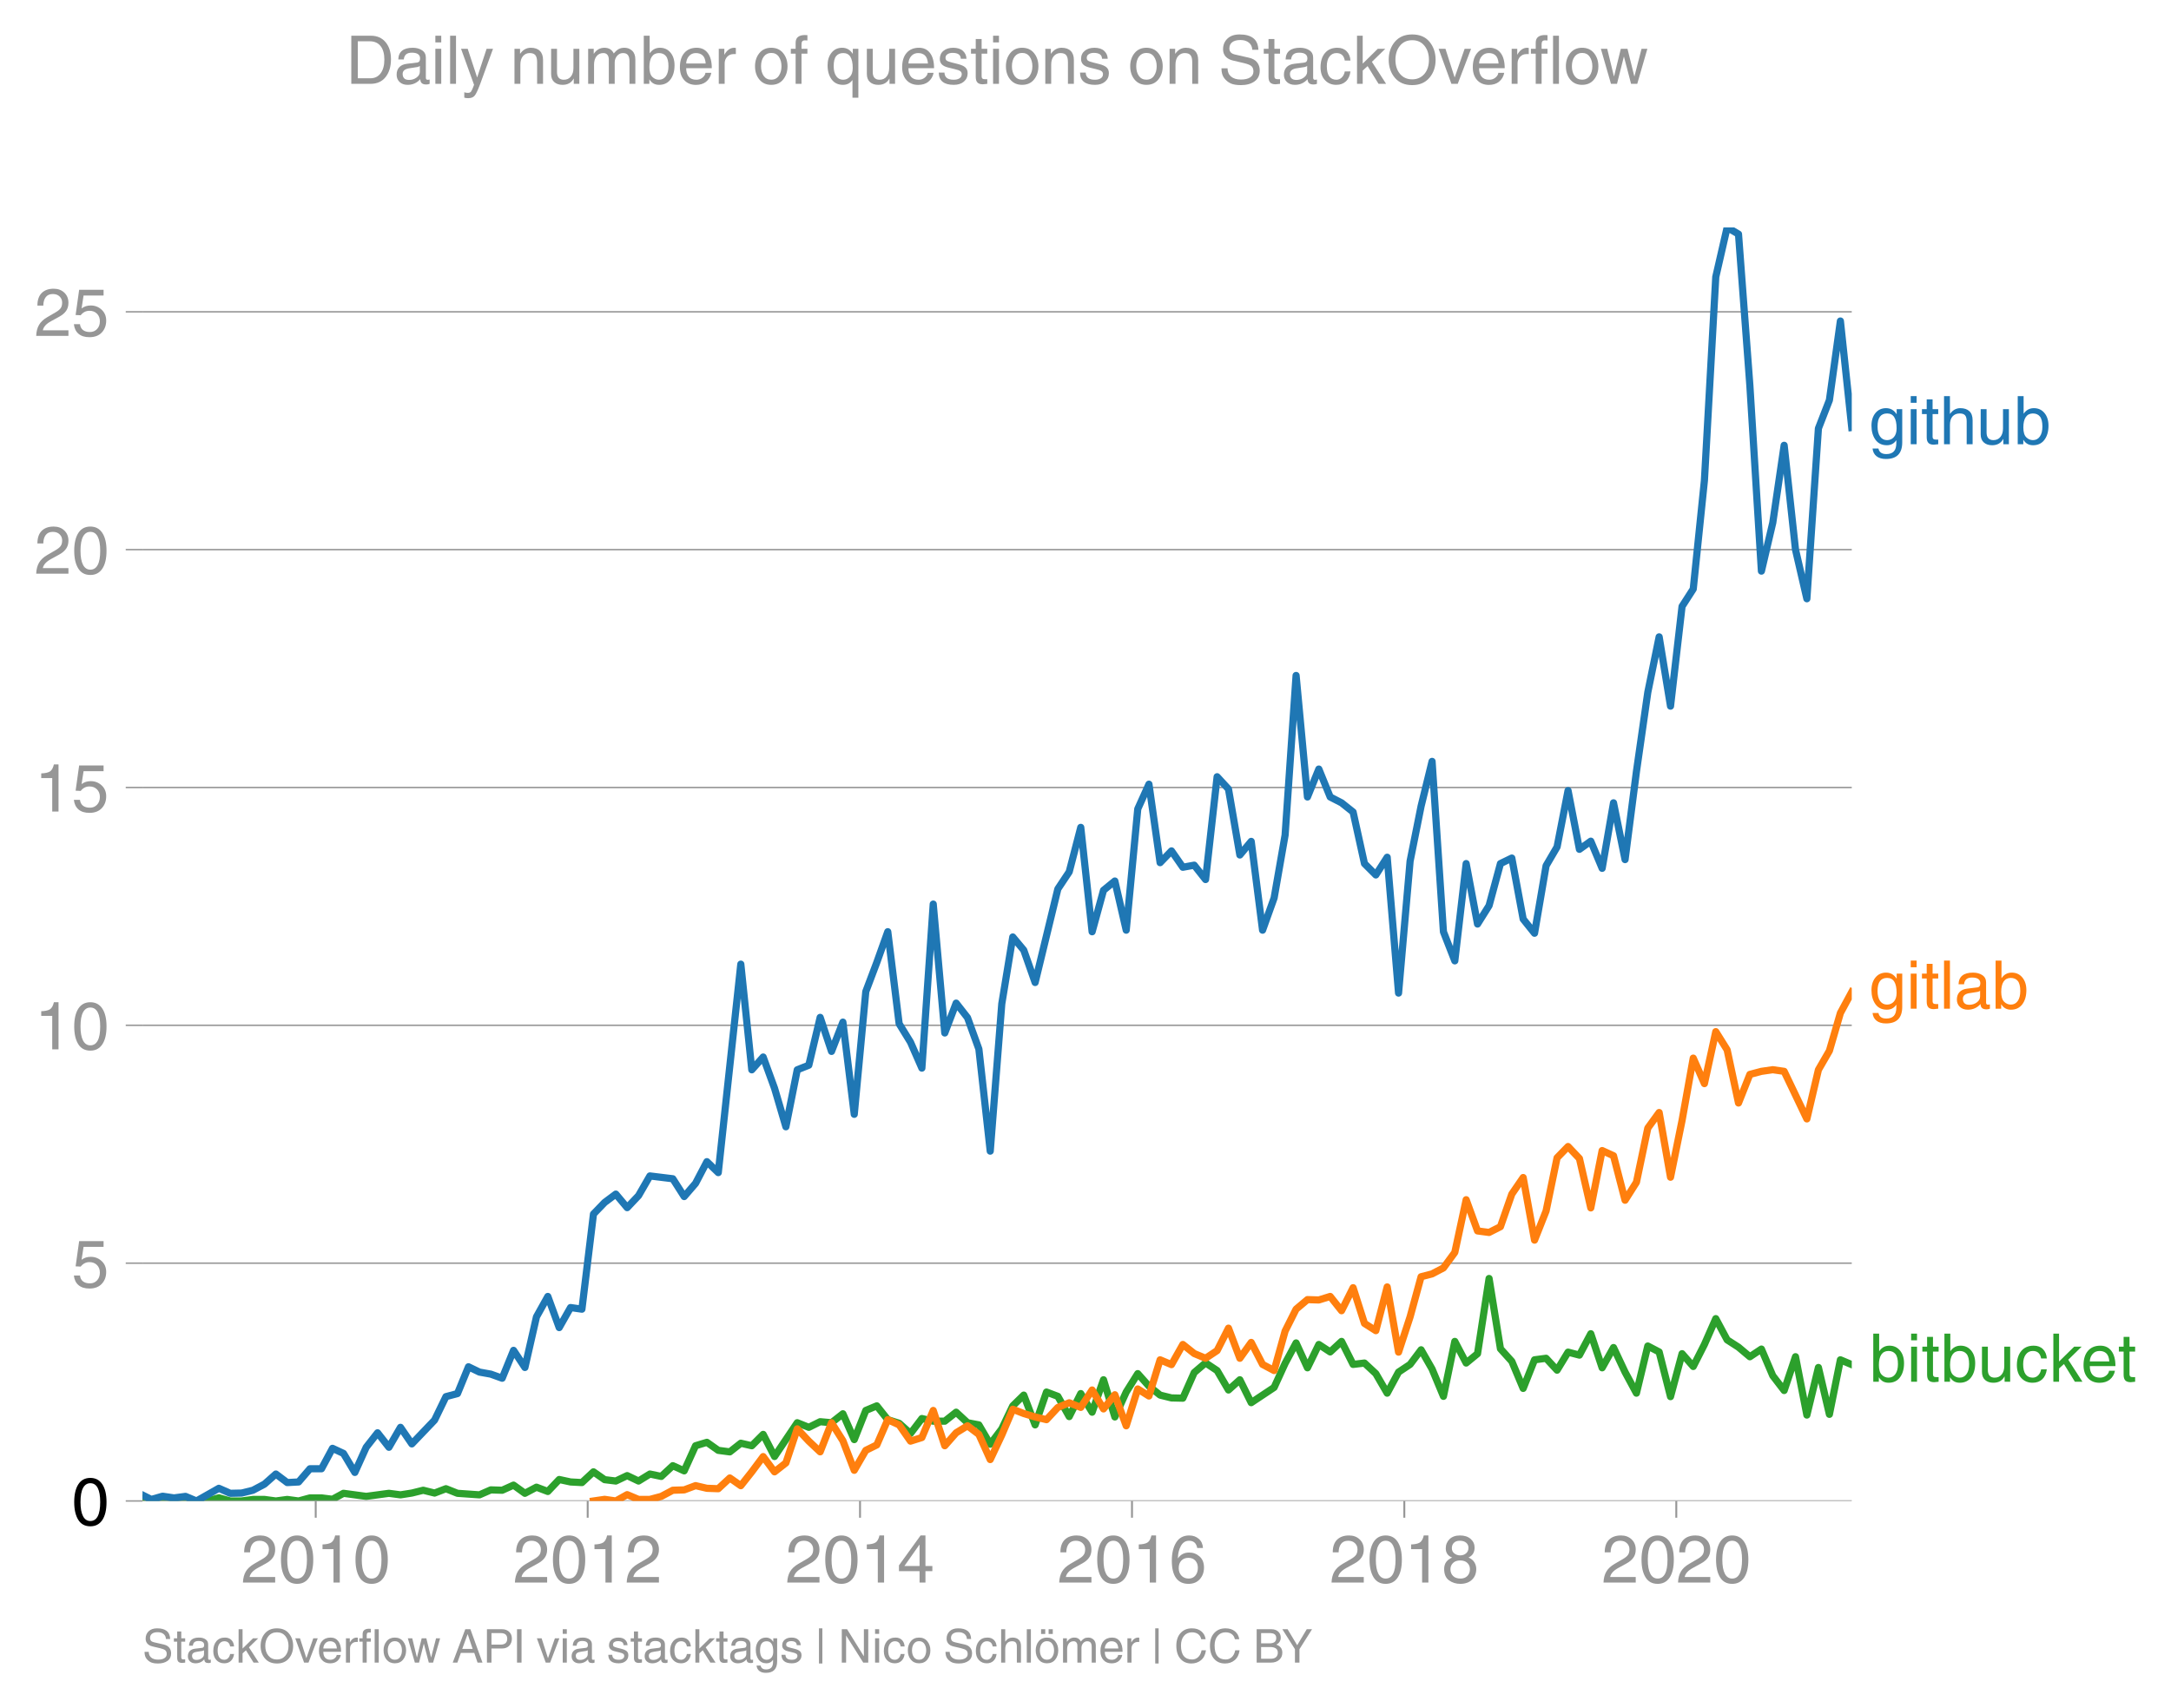
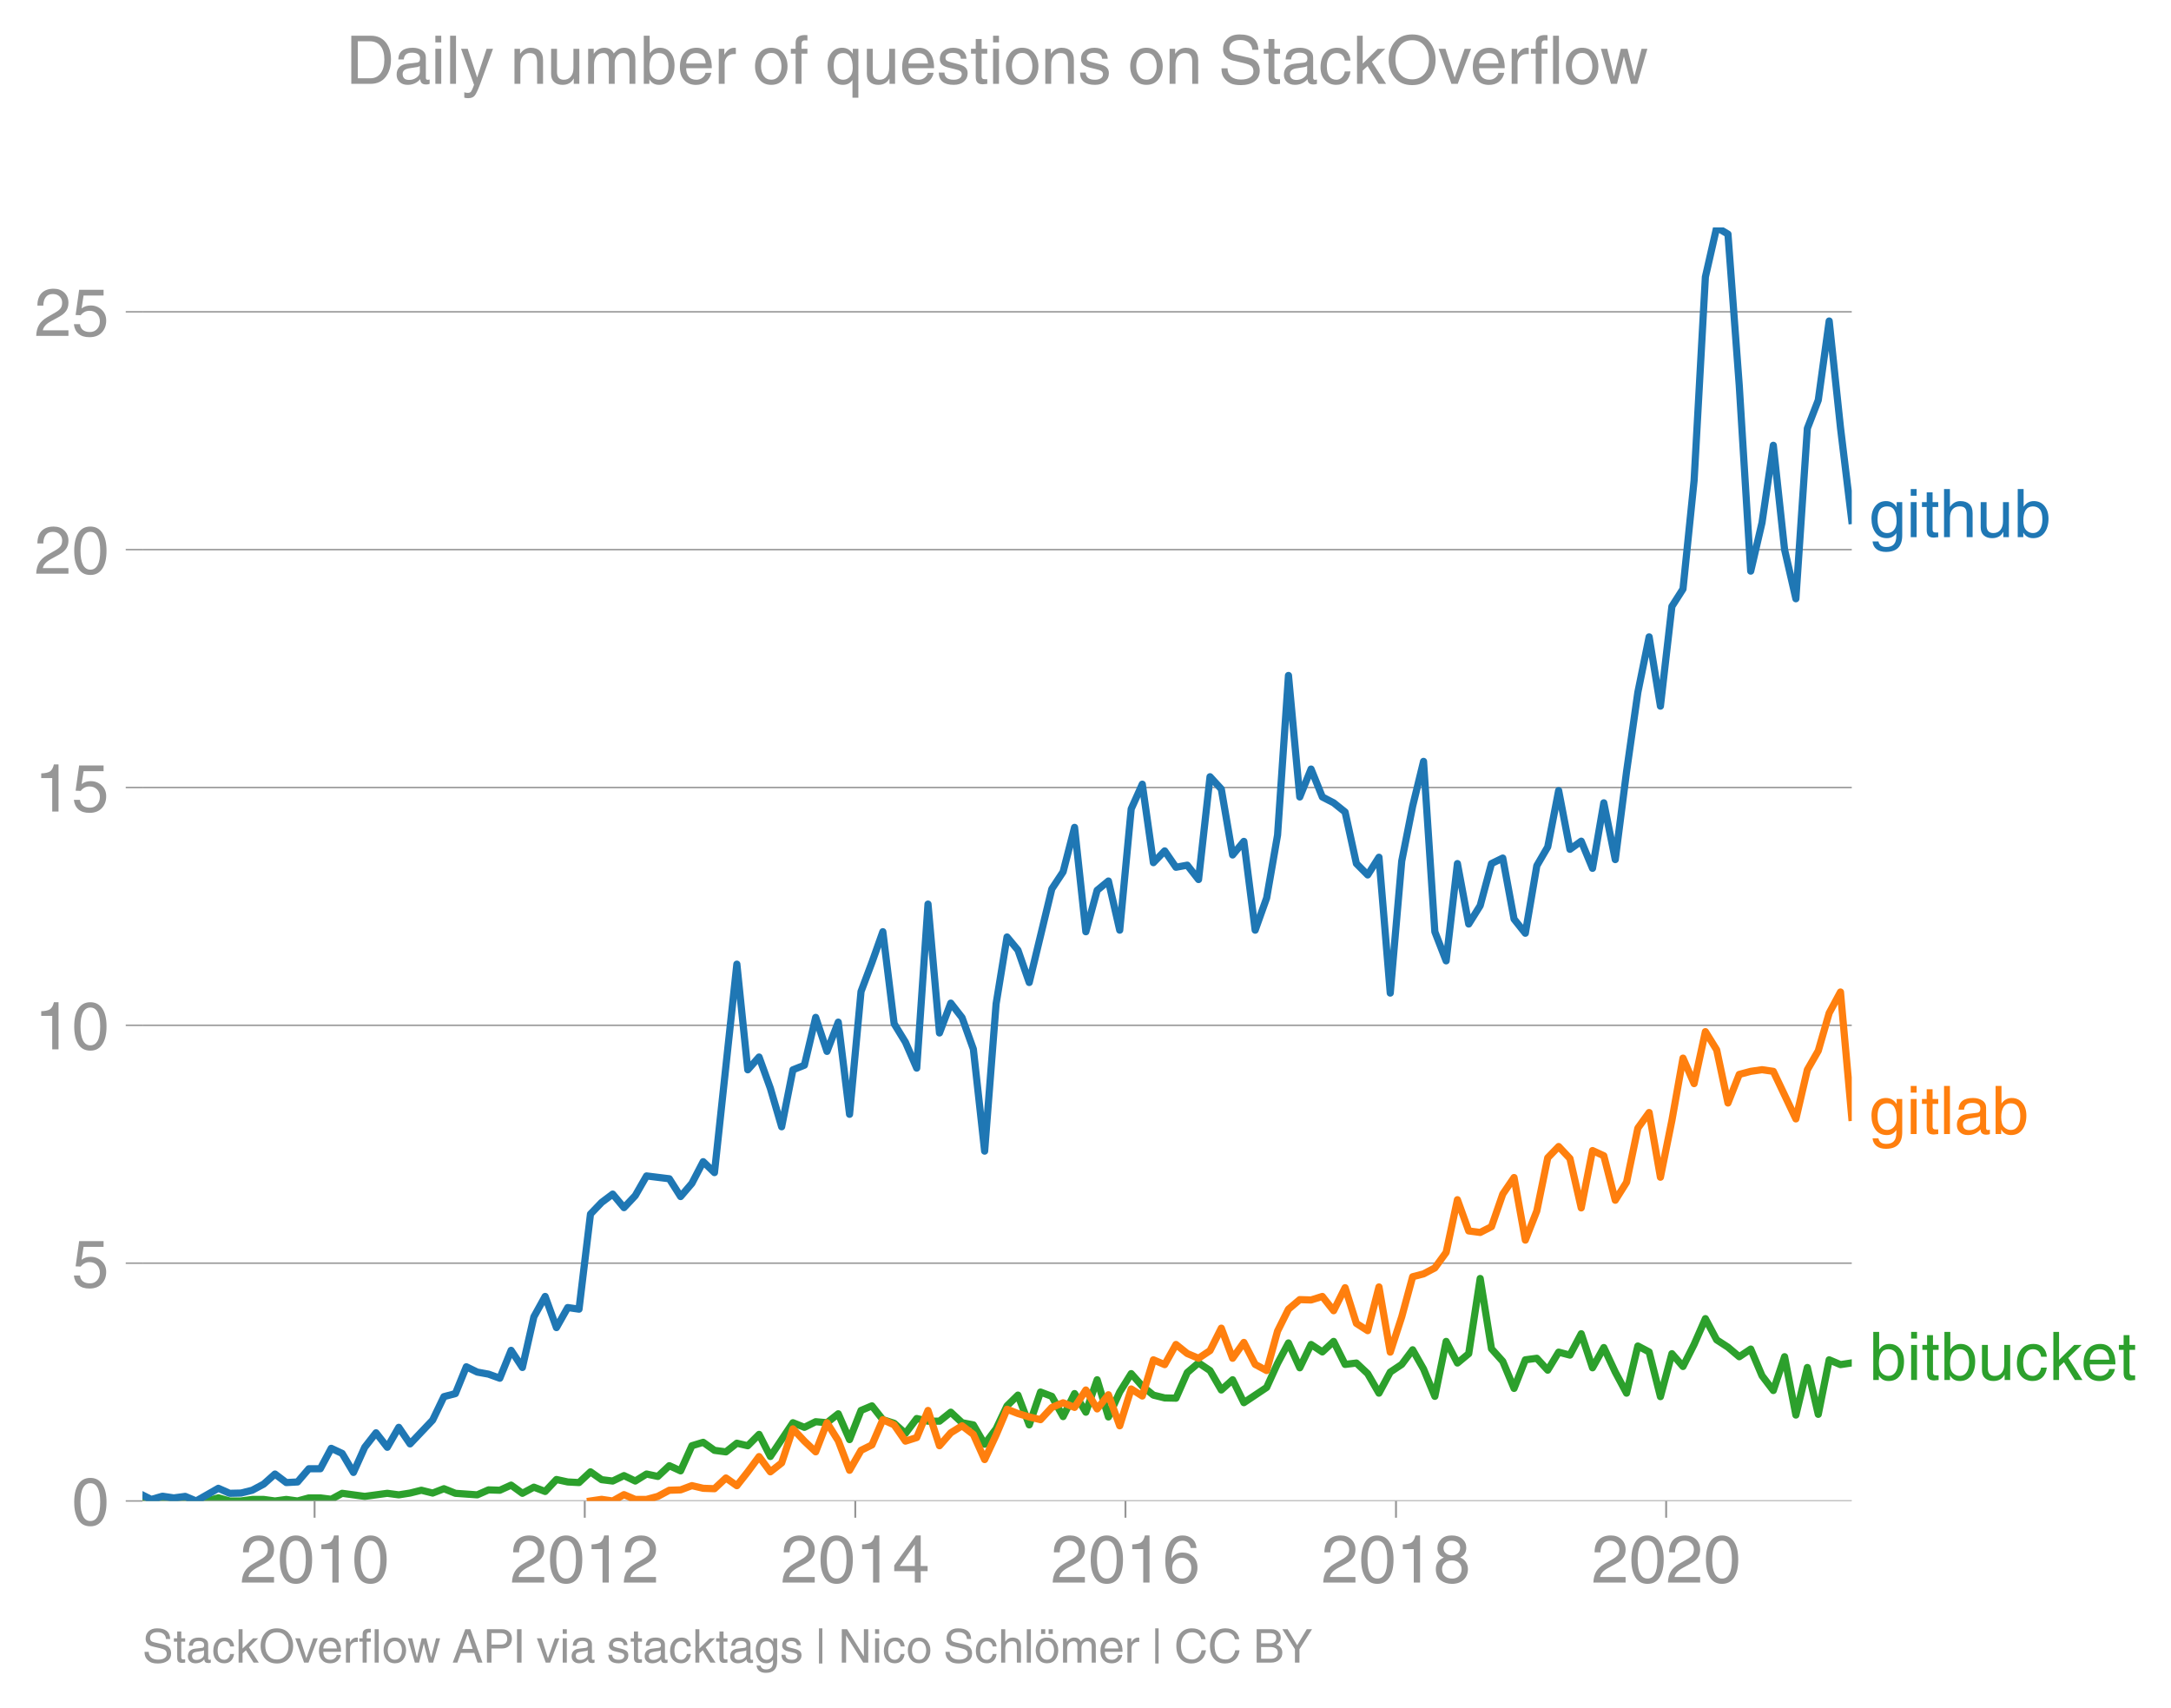
<svg xmlns="http://www.w3.org/2000/svg" xmlns:xlink="http://www.w3.org/1999/xlink" height="475.651" viewBox="0 0 453.59 356.738" width="604.786">
  <defs>
    <style>*{stroke-linecap:butt;stroke-linejoin:round}</style>
  </defs>
  <g id="figure_1">
    <path d="M0 356.738h453.59V0H0z" style="fill:none" id="patch_1" />
    <g id="axes_1">
      <path d="M29.77 313.628h357.12V47.516H29.77z" style="fill:none" id="patch_2" />
-       <path clip-path="url(#pe944ddbda4)" d="m29.77 313.007 1.831.621h11.75l2.376-.662 2.374.662h2.374l2.375-.32h2.413l2.374.32 2.375-.32 2.373.32 2.374-.641h2.413l2.296.286 2.295-1.248 4.75.641 4.747-.64 2.413.32 2.374-.374 2.376-.588 2.372.588 2.375-.909 2.413.962 4.59.32 2.376-1.036 2.374.075 2.374-1.069 2.374 1.71 2.413-1.282 2.374.897 2.376-2.5 2.372.513 2.374.128 2.413-2.244 2.335 1.636 2.334.287 2.376-1.133 2.374 1.133 2.374-1.464 2.374.502 2.413-2.244 2.374 1.08 2.376-5.248 2.372-.716 2.374 1.678 2.413.32 2.296-1.809 2.295.527 2.375-2.373 2.375 4.617 4.748-7.053 2.413.962 2.374-1.176 2.375.214 2.373-1.87 2.374 5.397 2.413-6.092 2.296-.962 2.295 2.886 2.375.758 2.374 2.127 2.374-3.12 2.374.555h2.413l2.374-1.88 2.376 2.2 2.373.45 2.374 4.04 2.413-3.207 2.296-4.809 2.294-2.244 2.376 6.22 2.374-6.862 2.374.898 2.374 4.232 2.413-4.809 2.374 3.89 2.376-6.775 2.372 7.77 2.374-5.206 2.413-3.847 2.336 2.62 2.333 1.869 2.376.587 2.374.054 2.374-5.354 2.374-2.02 2.413 1.603 2.374 4.061 2.376-2.137 2.372 4.787 4.787-3.184 2.296-5.027 2.295-4.271 2.376 5.194 2.374-4.874 2.374 1.56 2.374-2.2 2.413 4.808 2.374-.288 2.375 2.212 2.373 4.083 2.374-4.404 2.413-1.603 2.296-3.057 2.295 4.02 2.375 5.706 2.374-11.478 2.374 4.52 2.375-1.955 2.412-15.71 2.375 14.684 2.375 2.63 2.373 5.653 2.374-5.975 2.413-.32 2.296 2.485 2.294-3.768 2.376.62 2.374-4.467 2.374 7.118 2.374-4.232 2.413 5.13 2.374 4.403 2.376-9.854 2.372 1.24 2.375 9.34 2.412-8.977 2.336 2.676 2.333-4.6 2.376-5.397 2.374 4.435 2.374 1.529 2.374 1.998 2.413-1.603 2.374 5.568 2.376 3.089 2.372-7.064 2.374 12.194 2.413-9.94 2.296 9.79 2.295-11.393 2.376 1.005h0" style="fill:none;stroke:#2ca02c;stroke-linecap:square;stroke-width:1.5" id="line2d_1" />
+       <path clip-path="url(#p5b06a22254)" d="m29.77 313.007 1.82.621h11.672l2.36-.662 2.358.662h2.359l2.358-.32h2.397l2.359.32 2.36-.32 2.356.32 2.359-.641h2.397l2.28.286 2.28-1.248 4.719.641 4.716-.64 2.397.32 2.359-.374 2.36-.588 2.356.588 2.359-.909 2.397.962 4.56.32 2.36-1.036 2.359.075 2.358-1.069 2.359 1.71 2.397-1.282 2.358.897 2.36-2.5 2.357.513 2.358.128 2.397-2.244 2.32 1.636 2.318.287 2.36-1.133 2.358 1.133 2.359-1.464 2.358.502 2.397-2.244 2.358 1.08 2.36-5.248 2.357-.716 2.359 1.678 2.397.32 2.28-1.809 2.28.527 2.36-2.373 2.358 4.617 4.717-7.053 2.397.962 2.359-1.176 2.36.214 2.356-1.87 2.359 5.397 2.397-6.092 2.28-.962 2.28 2.886 2.36.758 2.359 2.127 2.358-3.12 2.358.555h2.397l2.359-1.88 2.36 2.2 2.357.45 2.358 4.04 2.397-3.207 2.281-4.809 2.28-2.244 2.36 6.22 2.358-6.862 2.358.898 2.359 4.232 2.397-4.809 2.358 3.89 2.36-6.775 2.357 7.77 2.358-5.206 2.397-3.847 2.32 2.62 2.318 1.869 2.36.587 2.358.054 2.359-5.354 2.358-2.02 2.397 1.603 2.359 4.061 2.36-2.137 2.356 4.787 4.756-3.184 2.28-5.027 2.28-4.271 2.36 5.194 2.359-4.874 2.358 1.56 2.358-2.2 2.397 4.808 2.359-.288 2.36 2.212 2.356 4.083 2.359-4.404 2.397-1.603 2.28-3.057 2.28 4.02 2.36 5.706 2.359-11.478 2.358 4.52 2.358-1.955 2.398-15.71 2.358 14.684 2.36 2.63 2.357 5.653 2.358-5.975 2.397-.32 2.281 2.485 2.28-3.768 2.36.62 2.358-4.467 2.358 7.118 2.359-4.232 2.397 5.13 2.358 4.403 2.36-9.854 2.357 1.24 2.358 9.34 2.397-8.977 2.32 2.676 2.318-4.6 2.36-5.397 2.358 4.435 2.359 1.529 2.358 1.998 2.397-1.603 2.359 5.568 2.36 3.089 2.356-7.064 2.359 12.194 2.397-9.94 2.28 9.79 2.28-11.393 2.36 1.005 2.359-.363h0" style="fill:none;stroke:#2ca02c;stroke-linecap:square;stroke-width:1.5" id="line2d_1" />
      <g id="matplotlib.axis_1">
        <g id="xtick_1">
          <g id="line2d_2">
            <defs>
-               <path d="M0 0v3.5" id="m2aad57ea24" style="stroke:#969696;stroke-width:.4" />
-             </defs>
-             <use style="fill:#969696;stroke:#969696;stroke-width:.4" x="65.965" xlink:href="#m2aad57ea24" y="313.628" />
-           </g>
-           <g style="fill:#969696" transform="matrix(.14 0 0 -.14 50.395 330.678)" id="text_1">
+               <path d="M0 0v3.5" id="m32461dcf47" style="stroke:#969696;stroke-width:.4" />
+             </defs>
+             <use style="fill:#969696;stroke:#969696;stroke-width:.4" x="65.726" xlink:href="#m32461dcf47" y="313.628" />
+           </g>
+           <g style="fill:#969696" transform="matrix(.14 0 0 -.14 50.156 330.678)" id="text_1">
            <defs>
              <path d="M281 2888q0 793 409 1202 410 410 1148 410 618 0 1012-375t394-969q0-462-227-780-226-317-667-557l-775-425q-684-375-775-863h2444V0H166q25 634 275 1056t781 728l806 469q322 185 469 383t147 545q0 344-241 578-240 235-650 235-453 0-678-299-225-298-231-807H281z" id="HelveticaWorld-Regular-32" transform="scale(.01563)" />
              <path d="M2719 2188q0 903-239 1354-239 452-702 452-453 0-697-452-243-451-243-1354 0-875 240-1340 241-464 700-464 463 0 702 448 239 449 239 1356zm603 0q0-1107-400-1709-400-601-1144-601-772 0-1156 623-384 624-384 1687 0 1090 393 1701 394 611 1147 611 744 0 1144-608t400-1704z" id="HelveticaWorld-Regular-30" transform="scale(.01563)" />
              <path d="M2297 0h-600v3194H647v447q550 18 818 176 269 158 391 683h441V0z" id="HelveticaWorld-Regular-31" transform="scale(.01563)" />
            </defs>
            <use xlink:href="#HelveticaWorld-Regular-32" />
            <use x="55.615" xlink:href="#HelveticaWorld-Regular-30" />
            <use x="111.23" xlink:href="#HelveticaWorld-Regular-31" />
            <use x="166.846" xlink:href="#HelveticaWorld-Regular-30" />
          </g>
        </g>
        <g id="xtick_2">
-           <use style="fill:#969696;stroke:#969696;stroke-width:.4" x="122.787" xlink:href="#m2aad57ea24" y="313.628" id="line2d_3" />
-           <g style="fill:#969696" transform="matrix(.14 0 0 -.14 107.216 330.678)" id="text_2">
+           <use style="fill:#969696;stroke:#969696;stroke-width:.4" x="122.173" xlink:href="#m32461dcf47" y="313.628" id="line2d_3" />
+           <g style="fill:#969696" transform="matrix(.14 0 0 -.14 106.602 330.678)" id="text_2">
            <use xlink:href="#HelveticaWorld-Regular-32" />
            <use x="55.615" xlink:href="#HelveticaWorld-Regular-30" />
            <use x="111.23" xlink:href="#HelveticaWorld-Regular-31" />
            <use x="166.846" xlink:href="#HelveticaWorld-Regular-32" />
          </g>
        </g>
        <g id="xtick_3">
-           <use style="fill:#969696;stroke:#969696;stroke-width:.4" x="179.686" xlink:href="#m2aad57ea24" y="313.628" id="line2d_4" />
-           <g style="fill:#969696" transform="matrix(.14 0 0 -.14 164.116 330.678)" id="text_3">
+           <use style="fill:#969696;stroke:#969696;stroke-width:.4" x="178.696" xlink:href="#m32461dcf47" y="313.628" id="line2d_4" />
+           <g style="fill:#969696" transform="matrix(.14 0 0 -.14 163.126 330.678)" id="text_3">
            <defs>
              <path d="M678 1581h1447v2041h-12L678 1581zm2010-487V0h-563v1094H159v550l2063 2856h466V1581h659v-487h-659z" id="HelveticaWorld-Regular-34" transform="scale(.01563)" />
            </defs>
            <use xlink:href="#HelveticaWorld-Regular-32" />
            <use x="55.615" xlink:href="#HelveticaWorld-Regular-30" />
            <use x="111.23" xlink:href="#HelveticaWorld-Regular-31" />
            <use x="166.846" xlink:href="#HelveticaWorld-Regular-34" />
          </g>
        </g>
        <g id="xtick_4">
-           <use style="fill:#969696;stroke:#969696;stroke-width:.4" x="236.508" xlink:href="#m2aad57ea24" y="313.628" id="line2d_5" />
-           <g style="fill:#969696" transform="matrix(.14 0 0 -.14 220.937 330.678)" id="text_4">
+           <use style="fill:#969696;stroke:#969696;stroke-width:.4" x="235.143" xlink:href="#m32461dcf47" y="313.628" id="line2d_5" />
+           <g style="fill:#969696" transform="matrix(.14 0 0 -.14 219.572 330.678)" id="text_4">
            <defs>
              <path d="M903 1381q0-440 262-719 263-278 685-278 403 0 642 284 239 285 239 748 0 403-236 675t-670 272q-422 0-672-266t-250-716zm1766 1922q-63 344-255 517-192 174-520 174-519 0-791-507-272-506-278-1159l13-12q359 553 1068 553 566 0 988-375t422-1053q0-672-400-1118-400-445-1078-445-782 0-1188 556-406 557-406 1660 0 1062 415 1734 416 672 1247 672 538 0 910-321 372-320 403-876h-550z" id="HelveticaWorld-Regular-36" transform="scale(.01563)" />
            </defs>
            <use xlink:href="#HelveticaWorld-Regular-32" />
            <use x="55.615" xlink:href="#HelveticaWorld-Regular-30" />
            <use x="111.23" xlink:href="#HelveticaWorld-Regular-31" />
            <use x="166.846" xlink:href="#HelveticaWorld-Regular-36" />
          </g>
        </g>
        <g id="xtick_5">
-           <use style="fill:#969696;stroke:#969696;stroke-width:.4" x="293.407" xlink:href="#m2aad57ea24" y="313.628" id="line2d_6" />
-           <g style="fill:#969696" transform="matrix(.14 0 0 -.14 277.837 330.678)" id="text_5">
+           <use style="fill:#969696;stroke:#969696;stroke-width:.4" x="291.666" xlink:href="#m32461dcf47" y="313.628" id="line2d_6" />
+           <g style="fill:#969696" transform="matrix(.14 0 0 -.14 276.096 330.678)" id="text_5">
            <defs>
              <path d="M1766 2597q347 0 573 198 227 199 227 527 0 294-218 483-217 189-620 189-359 0-555-199-195-198-195-504 0-328 244-511t544-183zm6-484q-434 0-681-241t-247-591q0-403 250-650t712-247q410 0 655 247t245 657q0 350-245 587-245 238-689 238zm1378 1228q0-678-578-947 397-178 567-471 170-292 170-623 0-641-413-1032-412-390-1112-390-612 0-1076 336T244 1306q0 763 762 1082-609 243-609 875 0 531 361 884t1001 353q641 0 1016-333t375-826z" id="HelveticaWorld-Regular-38" transform="scale(.01563)" />
            </defs>
            <use xlink:href="#HelveticaWorld-Regular-32" />
            <use x="55.615" xlink:href="#HelveticaWorld-Regular-30" />
            <use x="111.23" xlink:href="#HelveticaWorld-Regular-31" />
            <use x="166.846" xlink:href="#HelveticaWorld-Regular-38" />
          </g>
        </g>
        <g id="xtick_6">
-           <use style="fill:#969696;stroke:#969696;stroke-width:.4" x="350.229" xlink:href="#m2aad57ea24" y="313.628" id="line2d_7" />
-           <g style="fill:#969696" transform="matrix(.14 0 0 -.14 334.658 330.678)" id="text_6">
+           <use style="fill:#969696;stroke:#969696;stroke-width:.4" x="348.113" xlink:href="#m32461dcf47" y="313.628" id="line2d_7" />
+           <g style="fill:#969696" transform="matrix(.14 0 0 -.14 332.542 330.678)" id="text_6">
            <use xlink:href="#HelveticaWorld-Regular-32" />
            <use x="55.615" xlink:href="#HelveticaWorld-Regular-30" />
            <use x="111.23" xlink:href="#HelveticaWorld-Regular-32" />
            <use x="166.846" xlink:href="#HelveticaWorld-Regular-30" />
          </g>
        </g>
      </g>
      <g id="matplotlib.axis_2">
        <g id="ytick_1">
-           <path clip-path="url(#pe944ddbda4)" d="M29.77 313.628h357.12" style="fill:none;stroke:#969696;stroke-linecap:square;stroke-width:.3" id="line2d_8" />
+           <path clip-path="url(#p5b06a22254)" d="M29.77 313.628h357.12" style="fill:none;stroke:#969696;stroke-linecap:square;stroke-width:.3" id="line2d_8" />
          <g id="line2d_9">
            <defs>
-               <path d="M0 0h-3.5" id="m4ec2a6e01b" style="stroke:#969696;stroke-width:.3" />
-             </defs>
-             <use style="fill:#969696;stroke:#969696;stroke-width:.3" x="29.771" xlink:href="#m4ec2a6e01b" y="313.628" />
-           </g>
-           <use xlink:href="#HelveticaWorld-Regular-30" transform="matrix(.14 0 0 -.14 14.985 318.653)" id="text_7" />
+               <path d="M0 0h-3.5" id="m3399fd3b66" style="stroke:#969696;stroke-width:.3" />
+             </defs>
+             <use style="fill:#969696;stroke:#969696;stroke-width:.3" x="29.771" xlink:href="#m3399fd3b66" y="313.628" />
+           </g>
+           <use xlink:href="#HelveticaWorld-Regular-30" style="fill:#969696" transform="matrix(.14 0 0 -.14 14.985 318.653)" id="text_7" />
        </g>
        <g id="ytick_2">
-           <path clip-path="url(#pe944ddbda4)" d="M29.77 263.933h357.12" style="fill:none;stroke:#969696;stroke-linecap:square;stroke-width:.3" id="line2d_10" />
-           <use style="fill:#969696;stroke:#969696;stroke-width:.3" x="29.771" xlink:href="#m4ec2a6e01b" y="263.933" id="line2d_11" />
+           <path clip-path="url(#p5b06a22254)" d="M29.77 263.933h357.12" style="fill:none;stroke:#969696;stroke-linecap:square;stroke-width:.3" id="line2d_10" />
+           <use style="fill:#969696;stroke:#969696;stroke-width:.3" x="29.771" xlink:href="#m3399fd3b66" y="263.933" id="line2d_11" />
          <g style="fill:#969696" transform="matrix(.14 0 0 -.14 14.985 268.957)" id="text_8">
            <defs>
              <path d="M941 2619q372 281 872 281 606 0 1042-403t436-1038q0-690-421-1139-420-448-1179-448-660 0-1041 323-381 324-444 918h582q43-363 284-555t669-192q415 0 681 287 266 288 266 735 0 456-279 731-278 275-718 275-500 0-835-428l-484 25 337 2406h2332v-544H1131L941 2619z" id="HelveticaWorld-Regular-35" transform="scale(.01563)" />
            </defs>
            <use xlink:href="#HelveticaWorld-Regular-35" />
          </g>
        </g>
        <g id="ytick_3">
-           <path clip-path="url(#pe944ddbda4)" d="M29.77 214.237h357.12" style="fill:none;stroke:#969696;stroke-linecap:square;stroke-width:.3" id="line2d_12" />
-           <use style="fill:#969696;stroke:#969696;stroke-width:.3" x="29.771" xlink:href="#m4ec2a6e01b" y="214.237" id="line2d_13" />
+           <path clip-path="url(#p5b06a22254)" d="M29.77 214.237h357.12" style="fill:none;stroke:#969696;stroke-linecap:square;stroke-width:.3" id="line2d_12" />
+           <use style="fill:#969696;stroke:#969696;stroke-width:.3" x="29.771" xlink:href="#m3399fd3b66" y="214.237" id="line2d_13" />
          <g style="fill:#969696" transform="matrix(.14 0 0 -.14 7.2 219.262)" id="text_9">
            <use xlink:href="#HelveticaWorld-Regular-31" />
            <use x="55.615" xlink:href="#HelveticaWorld-Regular-30" />
          </g>
        </g>
        <g id="ytick_4">
-           <path clip-path="url(#pe944ddbda4)" d="M29.77 164.541h357.12" style="fill:none;stroke:#969696;stroke-linecap:square;stroke-width:.3" id="line2d_14" />
-           <use style="fill:#969696;stroke:#969696;stroke-width:.3" x="29.771" xlink:href="#m4ec2a6e01b" y="164.541" id="line2d_15" />
+           <path clip-path="url(#p5b06a22254)" d="M29.77 164.541h357.12" style="fill:none;stroke:#969696;stroke-linecap:square;stroke-width:.3" id="line2d_14" />
+           <use style="fill:#969696;stroke:#969696;stroke-width:.3" x="29.771" xlink:href="#m3399fd3b66" y="164.541" id="line2d_15" />
          <g style="fill:#969696" transform="matrix(.14 0 0 -.14 7.2 169.566)" id="text_10">
            <use xlink:href="#HelveticaWorld-Regular-31" />
            <use x="55.615" xlink:href="#HelveticaWorld-Regular-35" />
          </g>
        </g>
        <g id="ytick_5">
-           <path clip-path="url(#pe944ddbda4)" d="M29.77 114.846h357.12" style="fill:none;stroke:#969696;stroke-linecap:square;stroke-width:.3" id="line2d_16" />
-           <use style="fill:#969696;stroke:#969696;stroke-width:.3" x="29.771" xlink:href="#m4ec2a6e01b" y="114.846" id="line2d_17" />
+           <path clip-path="url(#p5b06a22254)" d="M29.77 114.846h357.12" style="fill:none;stroke:#969696;stroke-linecap:square;stroke-width:.3" id="line2d_16" />
+           <use style="fill:#969696;stroke:#969696;stroke-width:.3" x="29.771" xlink:href="#m3399fd3b66" y="114.846" id="line2d_17" />
          <g style="fill:#969696" transform="matrix(.14 0 0 -.14 7.2 119.87)" id="text_11">
            <use xlink:href="#HelveticaWorld-Regular-32" />
            <use x="55.615" xlink:href="#HelveticaWorld-Regular-30" />
          </g>
        </g>
        <g id="ytick_6">
-           <path clip-path="url(#pe944ddbda4)" d="M29.77 65.15h357.12" style="fill:none;stroke:#969696;stroke-linecap:square;stroke-width:.3" id="line2d_18" />
-           <use style="fill:#969696;stroke:#969696;stroke-width:.3" x="29.771" xlink:href="#m4ec2a6e01b" y="65.15" id="line2d_19" />
+           <path clip-path="url(#p5b06a22254)" d="M29.77 65.15h357.12" style="fill:none;stroke:#969696;stroke-linecap:square;stroke-width:.3" id="line2d_18" />
+           <use style="fill:#969696;stroke:#969696;stroke-width:.3" x="29.771" xlink:href="#m3399fd3b66" y="65.15" id="line2d_19" />
          <g style="fill:#969696" transform="matrix(.14 0 0 -.14 7.2 70.175)" id="text_12">
            <use xlink:href="#HelveticaWorld-Regular-32" />
            <use x="55.615" xlink:href="#HelveticaWorld-Regular-35" />
          </g>
        </g>
      </g>
-       <path clip-path="url(#pe944ddbda4)" d="m123.993 313.628 2.335-.342 2.334.342 2.376-1.325 2.374 1.005 2.374-.011 2.374-.63 2.413-1.283 2.374-.075 2.376-.887 2.372.556 2.374.085 2.413-2.244 2.296 1.615 2.295-2.897 2.375-3.185 2.375 3.185 2.374-1.86 2.374-7.118 2.413 2.565 2.374 2.234 2.375-6.081 2.373 3.762 2.374 6.177 2.413-4.168 2.296-1.134 2.295-5.278 2.375 1.09 2.374 3.398 2.374-.748 2.374-5.664 2.413 7.374 2.374-2.704 2.376-1.464 2.373 1.795 2.374 5.259 2.413-5.13 2.296-5.382 2.294.893 2.376.716 2.374.567 2.374-2.555 2.374-.972 2.413.962 2.374-3.634 2.376 3.954 2.372-2.96 2.374 6.487 2.413-7.695 2.336 1.47 2.333-7.562 2.376 1.005 2.374-4.21 2.374 1.891 2.374.994 2.413-1.603 2.374-4.692 2.376 6.295 2.372-3.313 2.374 4.595 2.413 1.283 2.296-8.245 2.295-4.58 2.376-1.998 2.374.074 2.374-.737 2.374 2.982 2.413-4.81 2.374 7.46 2.375 1.518 2.373-9.138 2.374 13.626 2.413-7.374 2.296-8.382 2.295-.595 2.375-1.25 2.374-3.239 2.374-11.008 2.375 6.52 2.412.32 2.375-1.207 2.375-6.808 2.373-3.463 2.374 13.081 2.413-6.091 2.296-11.107 2.294-2.36 2.376 2.502 2.374 10.323 2.374-11.98 2.374 1.08 2.413 9.297 2.374-3.75 2.376-11.319 2.372-3.26 2.375 13.52 2.412-11.863 2.336-13.023 2.333 5.328 2.376-10.858 2.374 3.805 2.374 11.104 2.374-5.974 2.413-.641 2.374-.342 2.376.342 2.372 4.958 2.374 4.98 2.413-10.26 2.296-3.972 2.295-7.89 2.376-4.392" style="fill:none;stroke:#ff7f0e;stroke-linecap:square;stroke-width:1.5" id="line2d_20" />
-       <path clip-path="url(#pe944ddbda4)" d="m29.77 312.386 1.831.922 2.373-.674 2.374.353 2.413-.32 2.296.961 4.67-2.65 2.374 1.047 2.374-.053 2.375-.588 2.413-1.283 2.374-2.105 2.375 1.785 2.373-.128 2.374-2.758h2.413l2.296-4.27 2.295 1.064 2.375 3.976 2.374-5.258 2.374-3.025 2.374 3.025 2.413-4.168 2.374 3.462 4.748-4.97 2.375-4.905 2.413-.64 2.296-5.6 2.294 1.11 2.376.428 2.374.855 2.374-5.825 2.374 3.58 2.413-10.58 2.374-4.264 2.376 6.509 2.372-4.19 2.374.342 2.413-19.878 2.335-2.421 2.334-1.747 2.376 2.832 2.374-2.512 2.374-4.114 4.787.588 2.374 3.719 2.376-2.757 2.372-4.532 2.374 2.287 4.71-43.558 2.294 22.077 2.375-2.672 2.375 6.52 2.374 8.057 2.374-11.905 2.413-.962 2.374-9.992 2.375 7.107 2.373-6.114 2.374 19.259 2.413-25.65 2.296-6.08 2.295-6.424 2.375 19.227 2.374 3.858 2.374 5.418 2.374-34.274 2.413 26.932 2.374-6.241 2.376 3.035 2.373 6.573 2.374 21.32 2.413-30.779 2.296-13.97 2.294 2.749 2.376 6.765 4.748-19.547 2.374-3.57 2.413-9.298 2.374 21.813 2.376-8.667 2.372-1.935 2.374 10.27 2.413-25.328 2.336-5.174 2.333 16.396 2.376-2.458 2.374 3.42 2.374-.439 2.374 3.003 2.413-21.48 2.374 2.575 2.376 13.776 2.372-2.843 2.374 18.553 2.413-6.733 2.296-13.145 2.295-33.345 2.376 25.393 2.374-5.835 2.374 5.835 2.374 1.219 2.413 1.923 2.374 10.773 2.375 2.373 2.373-3.698 2.374 28.385 2.413-27.573 2.296-11.485 2.295-9.355 2.375 35.6 2.374 6.08 2.374-20.327 2.375 12.632 2.412-3.847 2.375-8.785 2.375-1.154 2.373 12.75 2.374 2.96 2.413-14.107 2.296-3.928 2.294-11.782 2.376 12.28 2.374-1.7 2.374 5.675 2.374-13.69 2.413 11.862 2.374-18.382 2.376-16.565 2.372-11.595 2.375 14.48 2.412-20.84 2.336-3.637 2.333-22.653 2.376-42.557 2.374-10.345 2.374 1.4 2.374 31.624 2.413 38.794 2.374-10.12 2.376-16.17 2.372 21.802 2.374 10.26 2.413-35.589 2.296-5.908 2.295-16.535 2.376 22.261h0" style="fill:none;stroke:#1f77b4;stroke-linecap:square;stroke-width:1.5" id="line2d_21" />
-       <g style="fill:#1f77b4" transform="matrix(.14 0 0 -.14 390.462 92.819)" id="text_13">
+       <path clip-path="url(#p5b06a22254)" d="m123.371 313.628 2.32-.342 2.318.342 2.36-1.325 2.358 1.005 2.359-.011 2.358-.63 2.397-1.283 2.358-.075 2.36-.887 2.357.556 2.359.085 2.397-2.244 2.28 1.615 2.28-2.897 2.36-3.185 2.358 3.185 2.359-1.86 2.358-7.118 2.397 2.565 2.359 2.234 2.36-6.081 2.356 3.762 2.359 6.177 2.397-4.168 2.28-1.134 2.28-5.278 2.36 1.09 2.359 3.398 2.358-.748 2.358-5.664 2.397 7.374 2.359-2.704 2.36-1.464 2.357 1.795 2.358 5.259 2.397-5.13 2.281-5.382 2.28.893 2.36.716 2.358.567 2.358-2.555 2.359-.972 2.397.962 2.358-3.634 2.36 3.954 2.357-2.96 2.358 6.487 2.397-7.695 2.32 1.47 2.318-7.562 2.36 1.005 2.358-4.21 2.359 1.891 2.358.994 2.397-1.603 2.359-4.692 2.36 6.295 2.356-3.313 2.359 4.595 2.397 1.283 2.28-8.245 2.28-4.58 2.36-1.998 2.359.074 2.358-.737 2.358 2.982 2.397-4.81 2.359 7.46 2.36 1.518 2.356-9.138 2.359 13.626 2.397-7.374 2.28-8.382 2.28-.595 2.36-1.25 2.359-3.239 2.358-11.008 2.358 6.52 2.398.32 2.358-1.207 2.36-6.808 2.357-3.463 2.358 13.081 2.397-6.091 2.281-11.107 2.28-2.36 2.36 2.502 2.358 10.323 2.358-11.98 2.359 1.08 2.397 9.297 2.358-3.75 2.36-11.319 2.357-3.26 2.358 13.52 2.397-11.863 2.32-13.023 2.318 5.328 2.36-10.858 2.358 3.805 2.359 11.104 2.358-5.974 2.397-.641 2.359-.342 2.36.342 2.356 4.958 2.359 4.98 2.397-10.26 2.28-3.972 2.28-7.89 2.36-4.392 2.359 26.194" style="fill:none;stroke:#ff7f0e;stroke-linecap:square;stroke-width:1.5" id="line2d_20" />
+       <path clip-path="url(#p5b06a22254)" d="m29.77 312.386 1.82.922 2.356-.674 2.358.353 2.398-.32 2.28.961 4.64-2.65 2.358 1.047 2.359-.053 2.358-.588 2.397-1.283 2.359-2.105 2.36 1.785 2.356-.128 2.359-2.758h2.397l2.28-4.27 2.28 1.064 2.36 3.976 2.359-5.258 2.358-3.025 2.358 3.025 2.397-4.168 2.359 3.462 4.716-4.97 2.359-4.905 2.397-.64 2.281-5.6 2.28 1.11 2.36.428 2.358.855 2.358-5.825 2.359 3.58 2.397-10.58 2.358-4.264 2.36 6.509 2.357-4.19 2.358.342 2.397-19.878 2.32-2.421 2.318-1.747 2.36 2.832 2.358-2.512 2.359-4.114 4.755.588 2.358 3.719 2.36-2.757 2.357-4.532 2.359 2.287 4.678-43.558 2.28 22.077 2.36-2.672 2.357 6.52 2.359 8.057 2.358-11.905 2.397-.962 2.359-9.992 2.36 7.107 2.356-6.114 2.359 19.259 2.397-25.65 2.28-6.08 2.28-6.424 2.36 19.227 2.359 3.858 2.358 5.418 2.358-34.274 2.397 26.932 2.359-6.241 2.36 3.035 2.357 6.573 2.358 21.32 2.397-30.779 2.281-13.97 2.28 2.749 2.36 6.765 4.716-19.547 2.359-3.57 2.397-9.298 2.358 21.813 2.36-8.667 2.357-1.935 2.358 10.27 2.397-25.328 2.32-5.174 2.318 16.396 2.36-2.458 2.358 3.42 2.359-.439 2.358 3.003 2.397-21.48 2.359 2.575 2.36 13.776 2.356-2.843 2.359 18.553 2.397-6.733 2.28-13.145 2.28-33.345 2.36 25.393 2.359-5.835 2.358 5.835 2.358 1.219 2.397 1.923 2.359 10.773 2.36 2.373 2.356-3.698 2.359 28.385 2.397-27.573 2.28-11.485 2.28-9.355 2.36 35.6 2.359 6.08 2.358-20.327 2.358 12.632 2.398-3.847 2.358-8.785 2.36-1.154 2.357 12.75 2.358 2.96 2.397-14.107 2.281-3.928 2.28-11.782 2.36 12.28 2.358-1.7 2.358 5.675 2.359-13.69 2.397 11.862 2.358-18.382 2.36-16.565 2.357-11.595 2.358 14.48 2.397-20.84 2.32-3.637 2.318-22.653 2.36-42.557 2.358-10.345 2.359 1.4 2.358 31.624 2.397 38.794 2.359-10.12 2.36-16.17 2.356 21.802 2.359 10.26 2.397-35.589 2.28-5.908 2.28-16.535 2.36 22.261 2.359 19.42h0" style="fill:none;stroke:#1f77b4;stroke-linecap:square;stroke-width:1.5" id="line2d_21" />
+       <g style="fill:#1f77b4" transform="matrix(.14 0 0 -.14 390.462 112.238)" id="text_13">
        <defs>
          <path d="M831 1684q0-615 244-954t659-339q404 0 660 293 256 294 256 832 0 706-224 1064-223 358-679 358-459 0-688-305-228-305-228-949zM3188 191q0-807-388-1203-387-397-1169-397-562 0-895 259T353-409h563q43-244 226-388t530-144q472 0 712 254 241 253 241 821v238h-12Q2297-97 1722-97q-716 0-1094 528T250 1772q0 744 381 1208 382 464 1013 464 634 0 1000-569h12v472h532V191z" id="HelveticaWorld-Regular-67" transform="scale(.01563)" />
          <path d="M422 3956v638h562v-638H422zM984 0H422v3347h562V0z" id="HelveticaWorld-Regular-69" transform="scale(.01563)" />
          <path d="M1100 2881V703q0-128 70-195 71-67 252-67h216V0q-307-44-422-44-353 0-516 169-162 169-162 547v2209H84v466h454v934h562v-934h538v-466h-538z" id="HelveticaWorld-Regular-74" transform="scale(.01563)" />
          <path d="M3150 0h-566v2188q0 403-156 576-156 174-509 174-435 0-685-282-250-281-250-831V0H422v4594h562V2900h13q384 544 981 544 550 0 861-288 311-287 311-878V0z" id="HelveticaWorld-Regular-68" transform="scale(.01563)" />
          <path d="M391 3347h562V1125q0-369 167-552 168-182 480-182 434 0 678 307 244 308 244 805v1844h562V0h-531v488l-12 12Q2222-97 1478-97q-481 0-784 262-303 263-303 776v2406z" id="HelveticaWorld-Regular-75" transform="scale(.01563)" />
          <path d="M2778 1684q0 672-238 963-237 291-677 291-447-7-676-349-228-342-228-989 0-659 275-934t641-275q416 0 659 342 244 342 244 951zM422 0v4594h562V2925h13q359 519 969 519 625 0 1009-464t384-1208q0-838-388-1354Q2584-97 1888-97q-613 0-922 513h-13V0H422z" id="HelveticaWorld-Regular-62" transform="scale(.01563)" />
        </defs>
        <use xlink:href="#HelveticaWorld-Regular-67" />
        <use x="55.908" xlink:href="#HelveticaWorld-Regular-69" />
        <use x="77.93" xlink:href="#HelveticaWorld-Regular-74" />
        <use x="105.615" xlink:href="#HelveticaWorld-Regular-68" />
        <use x="160.791" xlink:href="#HelveticaWorld-Regular-75" />
        <use x="215.576" xlink:href="#HelveticaWorld-Regular-62" />
      </g>
-       <g style="fill:#ff7f0e" transform="matrix(.14 0 0 -.14 390.462 210.763)" id="text_14">
+       <g style="fill:#ff7f0e" transform="matrix(.14 0 0 -.14 390.462 236.958)" id="text_14">
        <defs>
          <path d="M984 0H422v4594h562V0z" id="HelveticaWorld-Regular-6c" transform="scale(.01563)" />
          <path d="M2456 1709q-62-65-245-106-183-40-683-106-369-44-542-182-173-137-173-362 0-275 146-428 147-153 469-153 403 0 715 229 313 230 313 558v550zM397 2328q19 566 367 841 349 275 1014 275 531 0 890-241 360-240 360-694V581q0-197 178-197 72 0 185 25V0q-153-63-319-63-288 0-429 123-140 124-146 387Q2016-97 1288-97q-475 0-763 269-287 269-287 700 0 441 250 712 250 272 728 329l993 121q269 41 269 397 0 263-195 403-195 141-592 141-353 0-543-156-189-156-226-491H397z" id="HelveticaWorld-Regular-61" transform="scale(.01563)" />
        </defs>
        <use xlink:href="#HelveticaWorld-Regular-67" />
        <use x="55.908" xlink:href="#HelveticaWorld-Regular-69" />
        <use x="77.93" xlink:href="#HelveticaWorld-Regular-74" />
        <use x="105.615" xlink:href="#HelveticaWorld-Regular-6c" />
        <use x="127.637" xlink:href="#HelveticaWorld-Regular-61" />
        <use x="182.568" xlink:href="#HelveticaWorld-Regular-62" />
      </g>
-       <g style="fill:#2ca02c" transform="matrix(.14 0 0 -.14 390.462 288.712)" id="text_15">
+       <g style="fill:#2ca02c" transform="matrix(.14 0 0 -.14 390.462 288.348)" id="text_15">
        <defs>
          <path d="M2534 2222q-121 716-793 716-416 0-669-333t-253-927q0-647 234-967 235-320 681-320 300 0 519 220t281 573h544q-84-621-439-951T1722-97q-659 0-1081 451-422 452-422 1227 0 850 422 1356 422 507 1184 507 556 0 886-333t367-889h-544z" id="HelveticaWorld-Regular-63" transform="scale(.01563)" />
          <path d="M3200 0h-722L1434 1691l-468-422V0H422v4594h544V1931l1440 1416h716L1844 2100 3200 0z" id="HelveticaWorld-Regular-6b" transform="scale(.01563)" />
          <path d="M2719 1941q-44 543-288 770-243 227-647 227-409 0-661-288-251-287-267-709h1863zm537-891q-93-519-509-859-366-288-963-294-703 6-1116 461-412 455-412 1223 0 882 425 1372 425 491 1182 491 678 0 1059-507 381-506 381-1446H856q0-525 244-813 244-287 731-287 344 0 591 207 247 208 272 452h562z" id="HelveticaWorld-Regular-65" transform="scale(.01563)" />
        </defs>
        <use xlink:href="#HelveticaWorld-Regular-62" />
        <use x="56.494" xlink:href="#HelveticaWorld-Regular-69" />
        <use x="78.516" xlink:href="#HelveticaWorld-Regular-74" />
        <use x="106.201" xlink:href="#HelveticaWorld-Regular-62" />
        <use x="162.695" xlink:href="#HelveticaWorld-Regular-75" />
        <use x="217.48" xlink:href="#HelveticaWorld-Regular-63" />
        <use x="268.75" xlink:href="#HelveticaWorld-Regular-6b" />
        <use x="316.375" xlink:href="#HelveticaWorld-Regular-65" />
        <use x="371.795" xlink:href="#HelveticaWorld-Regular-74" />
      </g>
      <g style="fill:#969696" transform="matrix(.09716 0 0 -.09716 29.77 347.399)" id="text_16">
        <defs>
          <path d="M3225 3250q-19 438-327 686-307 248-810 248-507 0-779-208-271-207-271-598 0-209 118-359 119-150 425-222l1313-300q531-116 787-440 257-323 257-788 0-681-500-1036T2138-122q-610 0-962 156-351 157-623 497-272 341-272 953h582q0-512 340-794 341-281 928-281 569 0 886 202t317 573q0 338-189 505t-739 295l-990 232q-494 112-738 392t-244 689q0 619 417 1019 418 400 1165 400 843 0 1301-352 458-351 492-1114h-584z" id="HelveticaWorld-Regular-53" transform="scale(.01563)" />
          <path d="M4091 2297q0 806-427 1337-426 532-1173 532-738 0-1169-532-431-531-431-1337 0-831 437-1350 438-519 1163-519 709 0 1154 506 446 507 446 1363zm637 0q0-1028-594-1724-593-695-1643-695-1057 0-1649 695-592 696-592 1724 0 1031 592 1725t1649 694q1081 0 1659-707 578-706 578-1712z" id="HelveticaWorld-Regular-4f" transform="scale(.01563)" />
          <path d="M2522 3347h616L1863 0h-604L38 3347h653l872-2725h12l947 2725z" id="HelveticaWorld-Regular-76" transform="scale(.01563)" />
          <path d="M984 0H422v3347h531v-556h13q365 653 940 653 91 0 147-19v-584h-209q-378 0-619-257-241-256-241-637V0z" id="HelveticaWorld-Regular-72" transform="scale(.01563)" />
          <path d="M1100 2881V0H538v2881H78v466h460v575q0 378 229 557 230 180 642 180 141 0 254-12v-506q-100 12-229 12-187 0-261-92-73-92-73-298v-416h563v-466h-563z" id="HelveticaWorld-Regular-66" transform="scale(.01563)" />
          <path d="M813 1678q0-559 253-920t718-361q482 0 732 378t250 903q0 531-250 901-250 371-732 371-446 0-709-349-262-348-262-923zm-575 0q0 747 415 1256 416 510 1131 510 732 0 1144-516 413-515 413-1250 0-737-410-1256Q2522-97 1784-97q-709 0-1128 503-418 503-418 1272z" id="HelveticaWorld-Regular-6f" transform="scale(.01563)" />
          <path d="M1638 0h-575L97 3347h606l641-2631h12l647 2631h635l653-2631h12l678 2631h557L3572 0h-591l-678 2591h-12L1638 0z" id="HelveticaWorld-Regular-77" transform="scale(.01563)" />
          <path d="m2816 1888-678 2021h-13l-737-2021h1428zm-1619-550L716 0H78l1728 4594h703L4172 0h-678l-453 1338H1197z" id="HelveticaWorld-Regular-41" transform="scale(.01563)" />
          <path d="M1141 2472h1234q466 0 700 204 234 205 234 621 0 372-225 569t-684 197H1141V2472zm0-2472H519v4594h2065q616 0 991-358t375-933q0-597-363-980-362-382-1003-382H1141V0z" id="HelveticaWorld-Regular-50" transform="scale(.01563)" />
          <path d="M1141 0H519v4594h622V0z" id="HelveticaWorld-Regular-49" transform="scale(.01563)" />
          <path d="M2309 2394q-12 300-214 431-201 131-579 131-275 0-471-122-195-121-195-350 0-181 115-267 116-86 501-183l556-140q506-128 723-327 218-198 218-554 0-494-361-802T1638-97Q934-97 573 195q-360 293-367 880h544q13-347 230-516 217-168 651-168 353 0 561 140 208 141 208 391 0 178-135 284-134 107-531 197l-653 160q-397 100-586 298t-189 514q0 494 353 781 354 288 922 288 607 0 930-296 323-295 342-754h-544z" id="HelveticaWorld-Regular-73" transform="scale(.01563)" />
          <path d="M603 4716h466V-122H603v4838z" id="HelveticaWorld-Regular-7c" transform="scale(.01563)" />
          <path d="M3559 4594h600V0h-690L1125 3713h-12V0H519v4594h728L3547 884h12v3710z" id="HelveticaWorld-Regular-4e" transform="scale(.01563)" />
          <path d="M813 1678q0-559 253-920t718-361q482 0 732 378t250 903q0 531-250 901-250 371-732 371-446 0-709-349-262-348-262-923zm-575 0q0 747 415 1256 416 510 1131 510 732 0 1144-516 413-515 413-1250 0-737-410-1256Q2522-97 1784-97q-709 0-1128 503-418 503-418 1272zm2351 2266h-575v650h575v-650zm-1038 0H976v650h575v-650z" id="HelveticaWorld-Regular-f6" transform="scale(.01563)" />
          <path d="M422 3347h531v-472h13q378 569 1012 569 628 0 891-544 240 294 465 419t557 125q434 0 735-285 302-284 302-843V0h-562v2163q0 390-147 582-147 193-475 193-331 0-560-269-228-269-228-628V0h-562v2316q0 290-135 456-134 166-390 166-403 0-644-300t-241-813V0H422v3347z" id="HelveticaWorld-Regular-6d" transform="scale(.01563)" />
          <path d="M3713 3213q-104 468-434 710-329 243-854 243-678 0-1091-493-412-492-412-1329 0-969 390-1443 391-473 1132-473 487 0 838 323 352 324 474 940h603q-121-885-671-1349T2350-122q-941 0-1505 647T281 2322q0 1109 589 1751 589 643 1555 643 800 0 1297-413 497-412 591-1090h-600z" id="HelveticaWorld-Regular-43" transform="scale(.01563)" />
          <path d="M519 4594h2015q594 0 947-322t353-834q0-310-155-565-154-254-460-395 428-162 629-431 202-269 202-691 0-593-428-975Q3194 0 2491 0H519v4594zm612-4063h1325q488 0 731 226 244 227 244 612 0 390-272 582-271 193-803 193H1131V531zm0 2119h1128q494 0 724 179 230 180 230 562 0 328-218 500-217 172-729 172H1131V2650z" id="HelveticaWorld-Regular-42" transform="scale(.01563)" />
          <path d="M2388 0h-622v1850L31 4594h725l1319-2206 1316 2206h731L2388 1850V0z" id="HelveticaWorld-Regular-59" transform="scale(.01563)" />
        </defs>
        <use xlink:href="#HelveticaWorld-Regular-53" />
        <use x="66.211" xlink:href="#HelveticaWorld-Regular-74" />
        <use x="93.896" xlink:href="#HelveticaWorld-Regular-61" />
        <use x="148.828" xlink:href="#HelveticaWorld-Regular-63" />
        <use x="200.098" xlink:href="#HelveticaWorld-Regular-6b" />
        <use x="250.098" xlink:href="#HelveticaWorld-Regular-4f" />
        <use x="327.881" xlink:href="#HelveticaWorld-Regular-76" />
        <use x="375.49" xlink:href="#HelveticaWorld-Regular-65" />
        <use x="430.91" xlink:href="#HelveticaWorld-Regular-72" />
        <use x="464.979" xlink:href="#HelveticaWorld-Regular-66" />
        <use x="492.664" xlink:href="#HelveticaWorld-Regular-6c" />
        <use x="514.686" xlink:href="#HelveticaWorld-Regular-6f" />
        <use x="569.094" xlink:href="#HelveticaWorld-Regular-77" />
        <use x="641.506" xlink:href="#HelveticaWorld-Regular-20" />
        <use x="665.92" xlink:href="#HelveticaWorld-Regular-41" />
        <use x="732.619" xlink:href="#HelveticaWorld-Regular-50" />
        <use x="797.268" xlink:href="#HelveticaWorld-Regular-49" />
        <use x="823.049" xlink:href="#HelveticaWorld-Regular-20" />
        <use x="847.463" xlink:href="#HelveticaWorld-Regular-76" />
        <use x="897.072" xlink:href="#HelveticaWorld-Regular-69" />
        <use x="919.094" xlink:href="#HelveticaWorld-Regular-61" />
        <use x="974.025" xlink:href="#HelveticaWorld-Regular-20" />
        <use x="998.439" xlink:href="#HelveticaWorld-Regular-73" />
        <use x="1048.439" xlink:href="#HelveticaWorld-Regular-74" />
        <use x="1076.125" xlink:href="#HelveticaWorld-Regular-61" />
        <use x="1131.057" xlink:href="#HelveticaWorld-Regular-63" />
        <use x="1182.326" xlink:href="#HelveticaWorld-Regular-6b" />
        <use x="1232.326" xlink:href="#HelveticaWorld-Regular-74" />
        <use x="1260.012" xlink:href="#HelveticaWorld-Regular-61" />
        <use x="1314.943" xlink:href="#HelveticaWorld-Regular-67" />
        <use x="1370.852" xlink:href="#HelveticaWorld-Regular-73" />
        <use x="1420.852" xlink:href="#HelveticaWorld-Regular-20" />
        <use x="1445.266" xlink:href="#HelveticaWorld-Regular-7c" />
        <use x="1471.242" xlink:href="#HelveticaWorld-Regular-20" />
        <use x="1495.656" xlink:href="#HelveticaWorld-Regular-4e" />
        <use x="1568.752" xlink:href="#HelveticaWorld-Regular-69" />
        <use x="1590.773" xlink:href="#HelveticaWorld-Regular-63" />
        <use x="1642.043" xlink:href="#HelveticaWorld-Regular-6f" />
        <use x="1697.951" xlink:href="#HelveticaWorld-Regular-20" />
        <use x="1722.365" xlink:href="#HelveticaWorld-Regular-53" />
        <use x="1788.576" xlink:href="#HelveticaWorld-Regular-63" />
        <use x="1839.846" xlink:href="#HelveticaWorld-Regular-68" />
        <use x="1895.021" xlink:href="#HelveticaWorld-Regular-6c" />
        <use x="1917.043" xlink:href="#HelveticaWorld-Regular-f6" />
        <use x="1972.951" xlink:href="#HelveticaWorld-Regular-6d" />
        <use x="2055.959" xlink:href="#HelveticaWorld-Regular-65" />
        <use x="2111.379" xlink:href="#HelveticaWorld-Regular-72" />
        <use x="2143.947" xlink:href="#HelveticaWorld-Regular-20" />
        <use x="2168.361" xlink:href="#HelveticaWorld-Regular-7c" />
        <use x="2194.338" xlink:href="#HelveticaWorld-Regular-20" />
        <use x="2218.752" xlink:href="#HelveticaWorld-Regular-43" />
        <use x="2291.066" xlink:href="#HelveticaWorld-Regular-43" />
        <use x="2363.381" xlink:href="#HelveticaWorld-Regular-20" />
        <use x="2387.795" xlink:href="#HelveticaWorld-Regular-42" />
        <use x="2450.607" xlink:href="#HelveticaWorld-Regular-59" />
      </g>
      <g style="fill:#969696" transform="matrix(.14 0 0 -.14 72.264 17.516)" id="text_17">
        <defs>
          <path d="M1141 531h1203q625 0 978 480t353 1311q0 822-356 1278t-1028 463H1141V531zM519 4594h1862q903 0 1414-621 511-620 511-1610 0-1063-511-1713T2356 0H519v4594z" id="HelveticaWorld-Regular-44" transform="scale(.01563)" />
          <path d="M2497 3347h612L1913 63q-32-88-63-166-272-725-469-995-197-271-637-271-231 0-378 50v513q159-57 350-57 206 0 301 130 96 130 283 636L56 3347h635l897-2725h12l897 2725z" id="HelveticaWorld-Regular-79" transform="scale(.01563)" />
          <path d="M3150 0h-566v2059q0 475-166 677-165 202-549 202-378 0-632-288-253-287-253-825V0H422v3347h531v-472h13q397 569 1012 569 569 0 870-302 302-301 302-864V0z" id="HelveticaWorld-Regular-6e" transform="scale(.01563)" />
          <path d="M2656 1516q0 712-224 1067-223 355-679 355-440 0-678-288-237-287-237-966 0-603 240-948 241-345 663-345 372 0 643 281 272 281 272 844zm538-2841h-563V353h-12Q2297-97 1728-97q-703 0-1088 522-384 522-384 1347 0 731 378 1201 379 471 1016 471 634 0 1000-569h13v472h531v-4672z" id="HelveticaWorld-Regular-71" transform="scale(.01563)" />
        </defs>
        <use xlink:href="#HelveticaWorld-Regular-44" />
        <use x="72.021" xlink:href="#HelveticaWorld-Regular-61" />
        <use x="126.953" xlink:href="#HelveticaWorld-Regular-69" />
        <use x="148.975" xlink:href="#HelveticaWorld-Regular-6c" />
        <use x="170.996" xlink:href="#HelveticaWorld-Regular-79" />
        <use x="220.605" xlink:href="#HelveticaWorld-Regular-20" />
        <use x="245.02" xlink:href="#HelveticaWorld-Regular-6e" />
        <use x="300.195" xlink:href="#HelveticaWorld-Regular-75" />
        <use x="354.98" xlink:href="#HelveticaWorld-Regular-6d" />
        <use x="437.988" xlink:href="#HelveticaWorld-Regular-62" />
        <use x="494.482" xlink:href="#HelveticaWorld-Regular-65" />
        <use x="549.902" xlink:href="#HelveticaWorld-Regular-72" />
        <use x="582.471" xlink:href="#HelveticaWorld-Regular-20" />
        <use x="606.885" xlink:href="#HelveticaWorld-Regular-6f" />
        <use x="662.793" xlink:href="#HelveticaWorld-Regular-66" />
        <use x="690.479" xlink:href="#HelveticaWorld-Regular-20" />
        <use x="714.893" xlink:href="#HelveticaWorld-Regular-71" />
        <use x="771.387" xlink:href="#HelveticaWorld-Regular-75" />
        <use x="826.172" xlink:href="#HelveticaWorld-Regular-65" />
        <use x="881.592" xlink:href="#HelveticaWorld-Regular-73" />
        <use x="931.592" xlink:href="#HelveticaWorld-Regular-74" />
        <use x="959.277" xlink:href="#HelveticaWorld-Regular-69" />
        <use x="981.299" xlink:href="#HelveticaWorld-Regular-6f" />
        <use x="1037.207" xlink:href="#HelveticaWorld-Regular-6e" />
        <use x="1092.383" xlink:href="#HelveticaWorld-Regular-73" />
        <use x="1142.383" xlink:href="#HelveticaWorld-Regular-20" />
        <use x="1166.797" xlink:href="#HelveticaWorld-Regular-6f" />
        <use x="1222.705" xlink:href="#HelveticaWorld-Regular-6e" />
        <use x="1277.881" xlink:href="#HelveticaWorld-Regular-20" />
        <use x="1302.295" xlink:href="#HelveticaWorld-Regular-53" />
        <use x="1368.506" xlink:href="#HelveticaWorld-Regular-74" />
        <use x="1396.191" xlink:href="#HelveticaWorld-Regular-61" />
        <use x="1451.123" xlink:href="#HelveticaWorld-Regular-63" />
        <use x="1502.393" xlink:href="#HelveticaWorld-Regular-6b" />
        <use x="1552.393" xlink:href="#HelveticaWorld-Regular-4f" />
        <use x="1630.176" xlink:href="#HelveticaWorld-Regular-76" />
        <use x="1677.785" xlink:href="#HelveticaWorld-Regular-65" />
        <use x="1733.205" xlink:href="#HelveticaWorld-Regular-72" />
        <use x="1767.273" xlink:href="#HelveticaWorld-Regular-66" />
        <use x="1794.959" xlink:href="#HelveticaWorld-Regular-6c" />
        <use x="1816.98" xlink:href="#HelveticaWorld-Regular-6f" />
        <use x="1871.389" xlink:href="#HelveticaWorld-Regular-77" />
      </g>
    </g>
  </g>
  <defs>
-     <clipPath id="pe944ddbda4">
+     <clipPath id="p5b06a22254">
      <path d="M29.771 47.516h357.12v266.112H29.771z" />
    </clipPath>
  </defs>
</svg>
